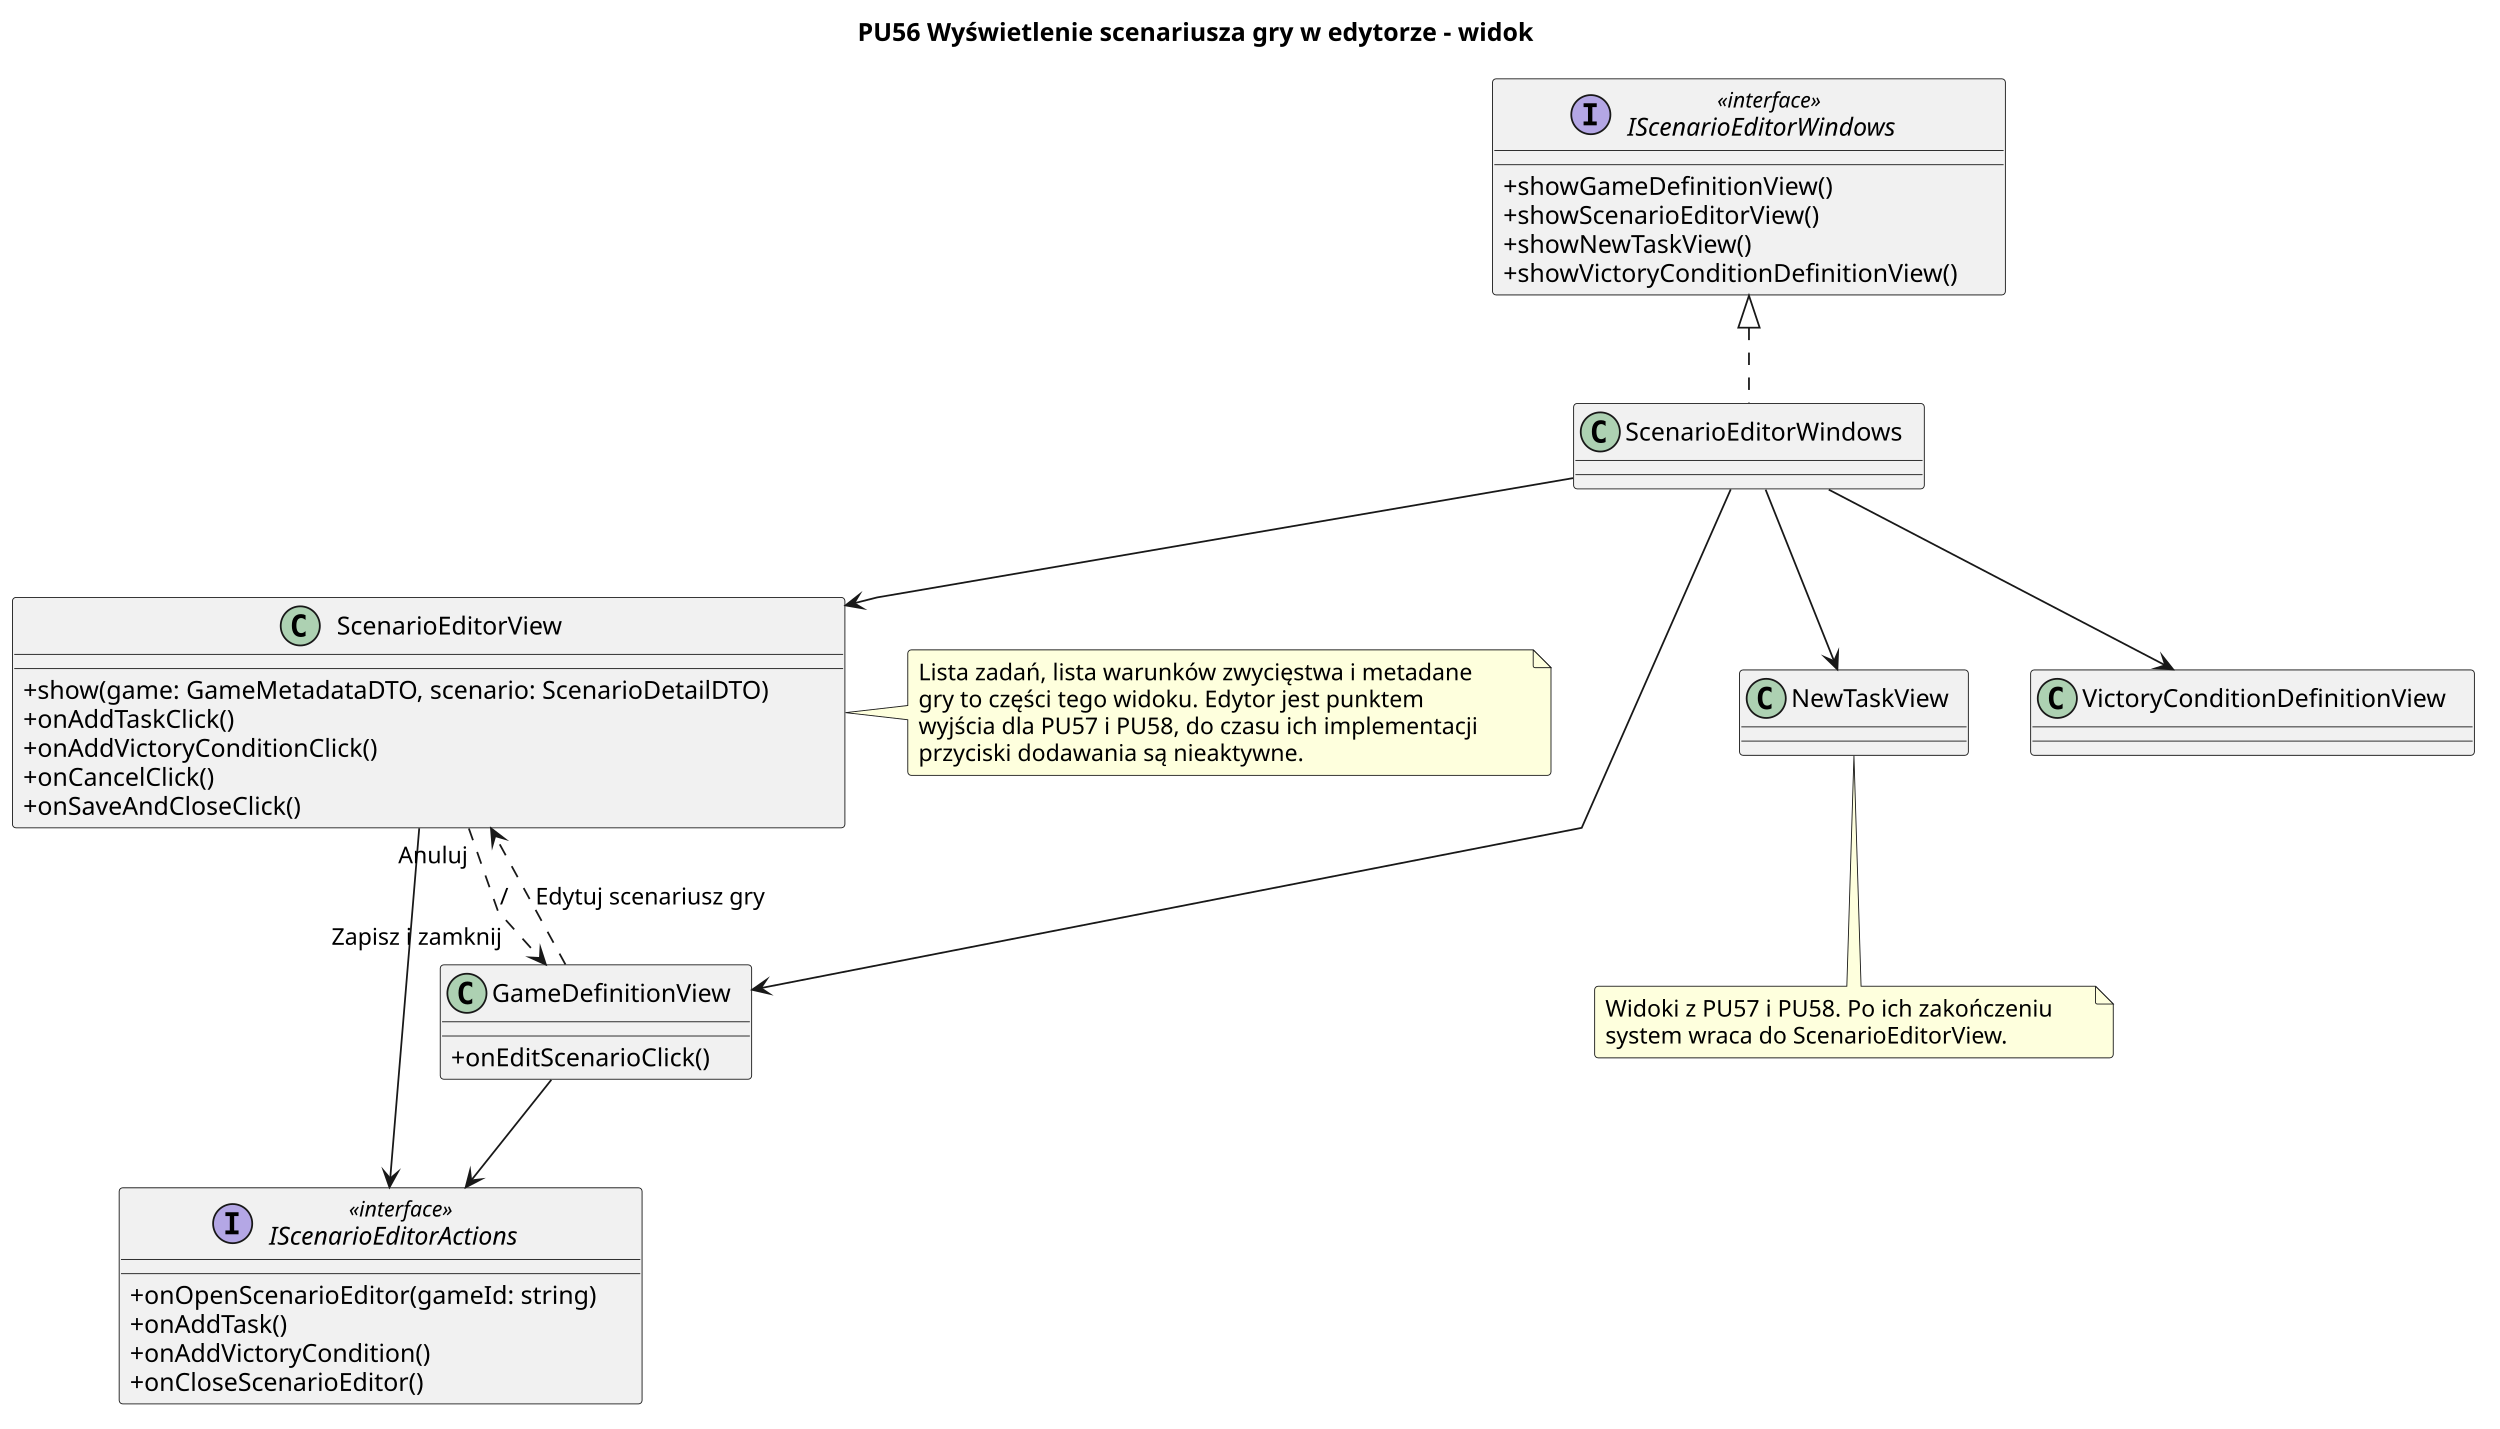
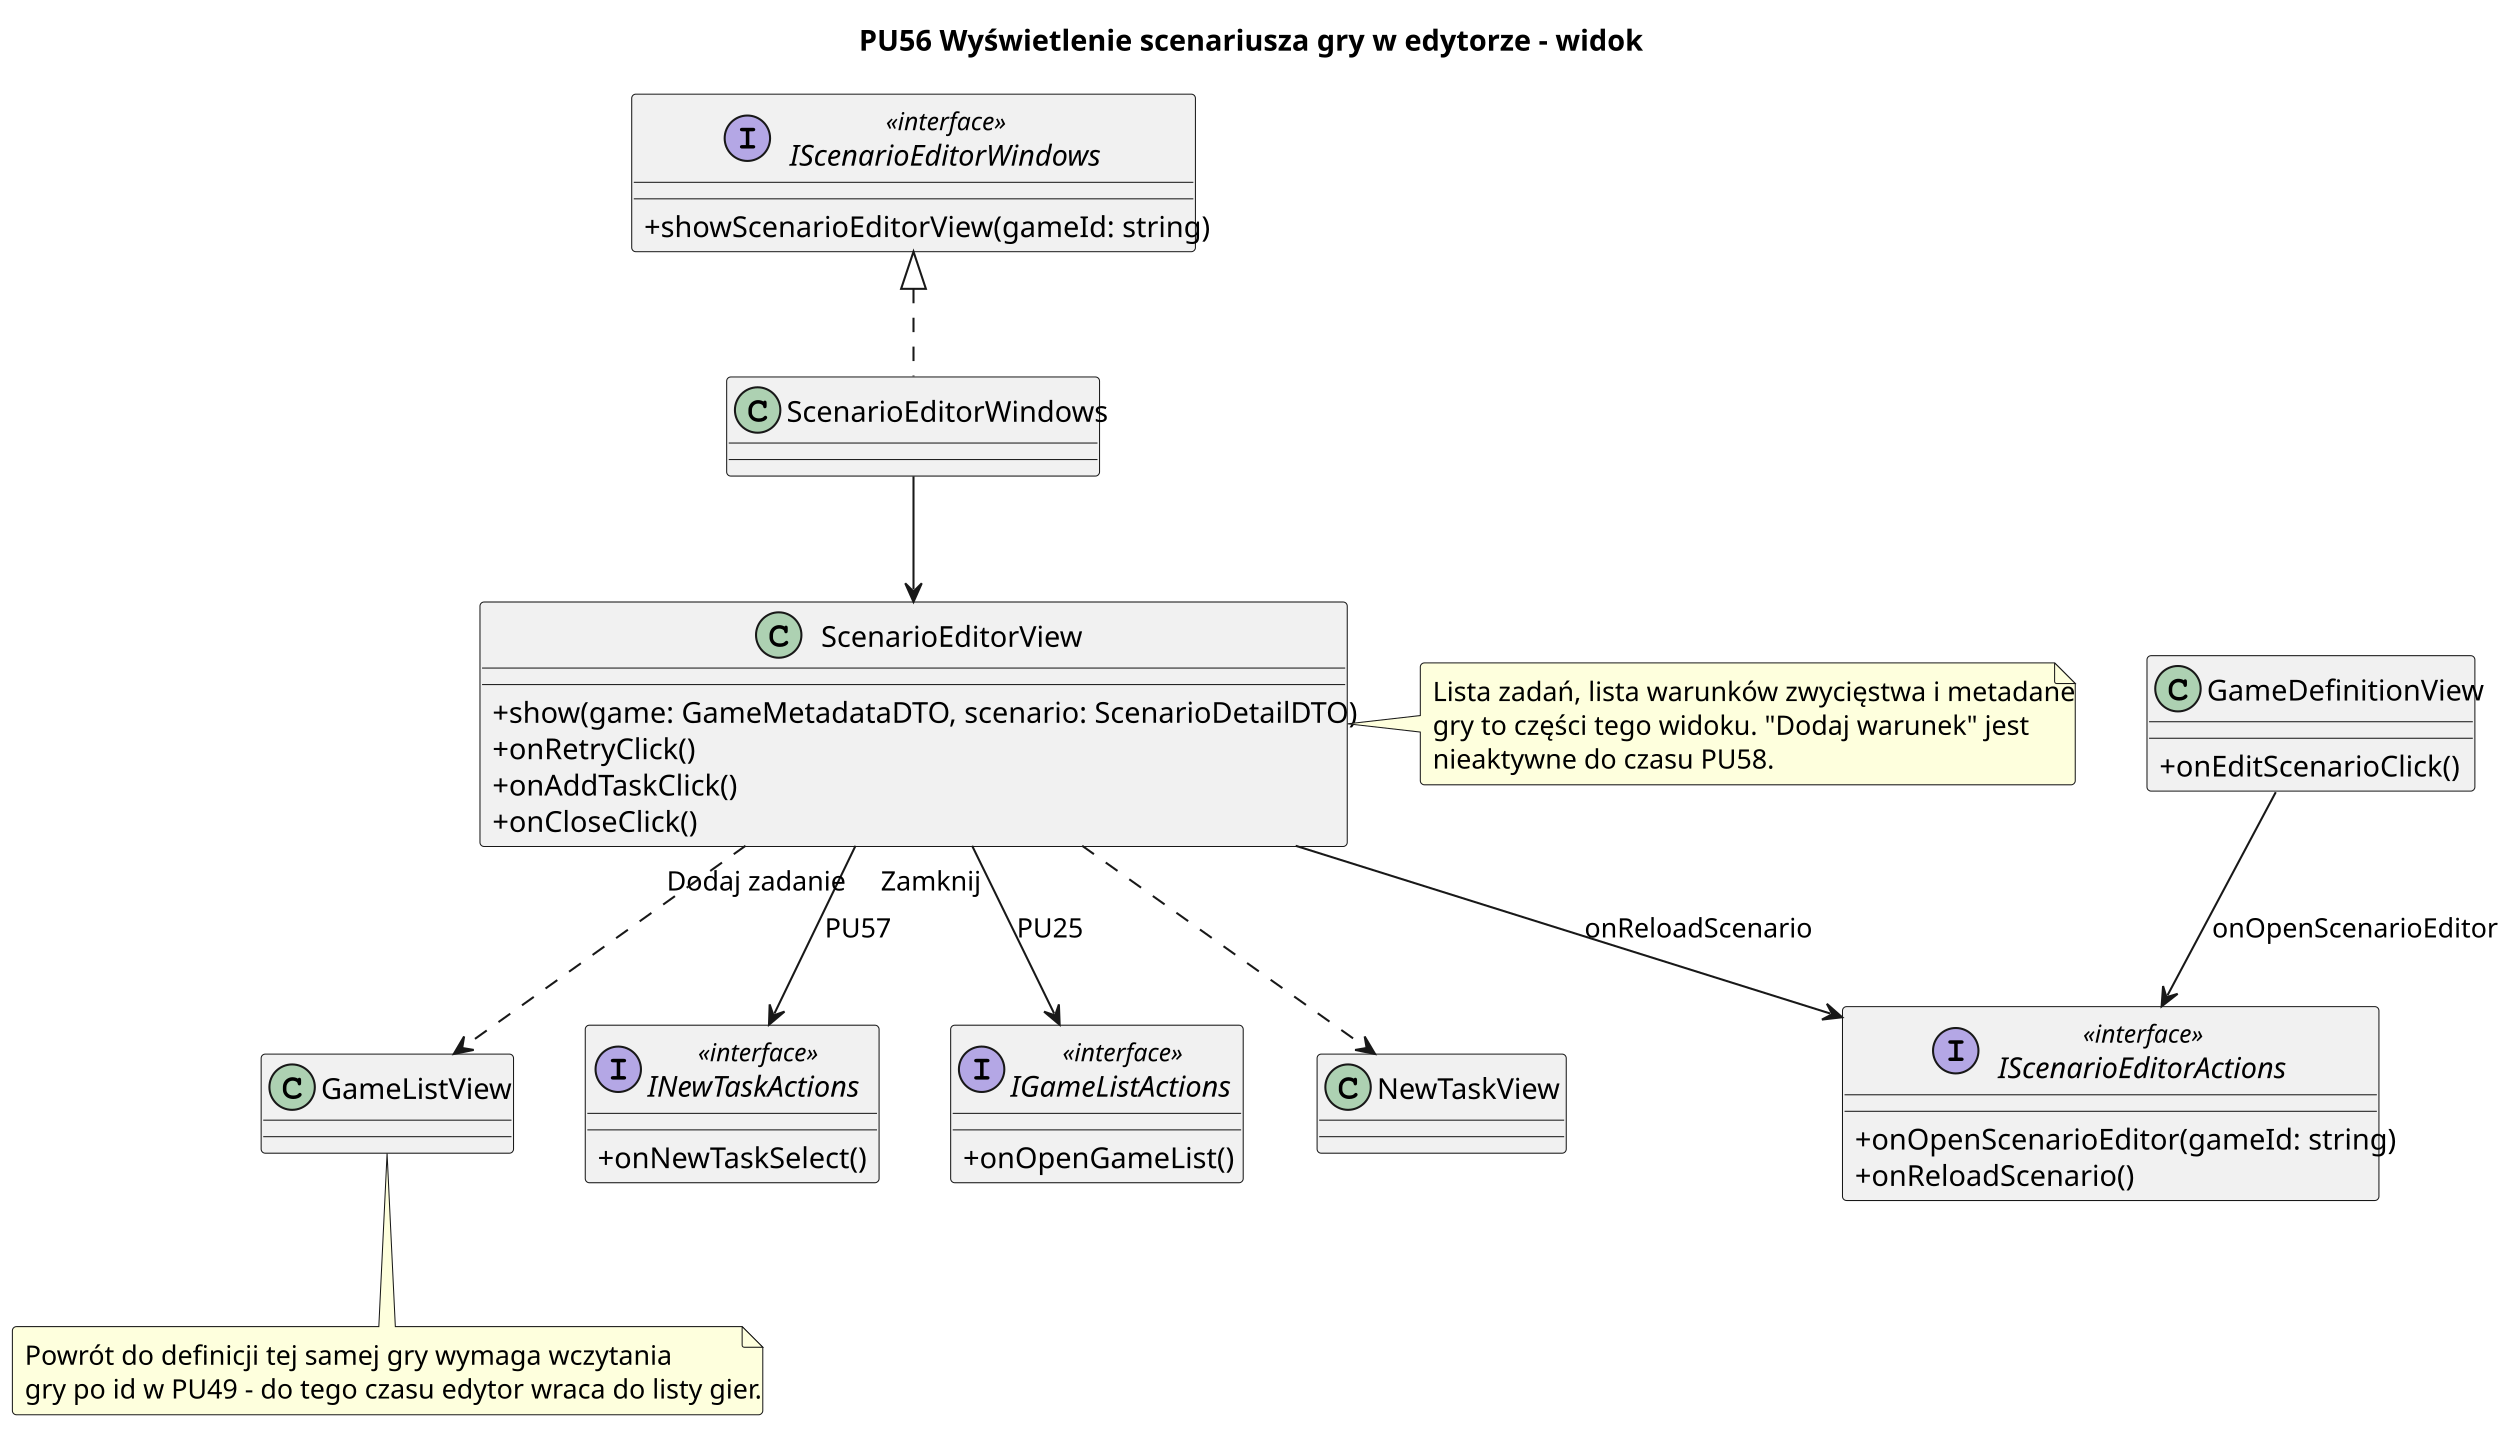
- <svg xmlns="http://www.w3.org/2000/svg" version="1.1" data-diagram-type="CLASS" style="width:1405px;height:803px;background:#FFFFFF;" width="1405px" height="803px" viewBox="0 0 1405 803" zoomAndPan="magnify" preserveAspectRatio="none" contentStyleType="text/css">
+ <svg xmlns="http://www.w3.org/2000/svg" contentStyleType="text/css" data-diagram-type="CLASS" height="692px" preserveAspectRatio="none" style="width:1211px;height:692px;background:#FFFFFF;" version="1.1" viewBox="0 0 1211 692" width="1211px" zoomAndPan="magnify">
  <defs />
-   <g font-family="sans-serif" lengthAdjust="spacing">
-     <g class="title" data-source-line="7">
-       <text x="481.943" y="22.995" fill="#000" font-size="14" textLength="434.725" font-weight="700">PU56 Wyświetlenie scenariusza gry w edytorze - widok</text>
+   <g>
+     <g class="title" data-source-line="10">
+       <text fill="#000000" font-family="sans-serif" font-size="14" font-weight="bold" lengthAdjust="spacing" textLength="364.902" x="416.064" y="24.533">PU56 Wyświetlenie scenariusza gry w edytorze - widok</text>
    </g>
-     <g class="entity" data-qualified-name="GameDefinitionView" id="ent0001" data-source-line="9">
-       <rect x="247.42" y="542.237" width="175.001" height="64.297" fill="#F1F1F1" style="stroke:#181818;stroke-width:0.5;" rx="2" ry="2" />
-       <ellipse cx="262.42" cy="558.237" rx="11" ry="11" fill="#ADD1B2" style="stroke:#181818;stroke-width:1;" />
-       <path d="M265.389,563.878 Q264.811,564.174 264.17,564.315 Q263.529,564.471 262.826,564.471 Q260.326,564.471 258.998,562.831 Q257.686,561.174 257.686,558.049 Q257.686,554.924 258.998,553.268 Q260.326,551.612 262.826,551.612 Q263.529,551.612 264.17,551.768 Q264.826,551.924 265.389,552.221 L265.389,554.94 Q264.764,554.362 264.17,554.096 Q263.576,553.815 262.951,553.815 Q261.607,553.815 260.92,554.893 Q260.232,555.956 260.232,558.049 Q260.232,560.143 260.92,561.221 Q261.607,562.284 262.951,562.284 Q263.576,562.284 264.17,562.018 Q264.764,561.737 265.389,561.159 L265.389,563.878 Z " fill="#000" />
-       <text x="276.42" y="563.084" fill="#000" font-size="14" textLength="143.001">GameDefinitionView</text>
-       <line x1="248.42" y1="574.237" x2="421.421" y2="574.237" style="stroke:#181818;stroke-width:0.5;" />
-       <line x1="248.42" y1="582.237" x2="421.421" y2="582.237" style="stroke:#181818;stroke-width:0.5;" />
-       <text x="253.42" y="599.232" fill="#000" font-size="14" textLength="161.424">+onEditScenarioClick()</text>
+     <g class="entity" data-qualified-name="GameDefinitionView" data-source-line="12" id="ent0002">
+       <rect fill="#F1F1F1" height="65.609" rx="2" ry="2" style="stroke:#181818;stroke-width:0.5;" width="158.834" x="1040" y="317.609" />
+       <ellipse cx="1055" cy="333.609" fill="#ADD1B2" rx="11" ry="11" style="stroke:#181818;stroke-width:1;" />
+       <path d="M1057.766,329.484 Q1057.922,329.266 1058.109,329.156 Q1058.297,329.047 1058.516,329.047 Q1058.891,329.047 1059.125,329.312 Q1059.359,329.562 1059.359,330.172 L1059.359,331.625 Q1059.359,332.234 1059.125,332.5 Q1058.891,332.766 1058.516,332.766 Q1058.172,332.766 1057.969,332.562 Q1057.766,332.375 1057.656,331.859 Q1057.609,331.5 1057.422,331.312 Q1057.094,330.938 1056.484,330.719 Q1055.875,330.5 1055.25,330.5 Q1054.484,330.5 1053.844,330.828 Q1053.219,331.156 1052.719,331.906 Q1052.234,332.656 1052.234,333.688 L1052.234,334.781 Q1052.234,336.016 1053.125,336.844 Q1054.016,337.656 1055.609,337.656 Q1056.547,337.656 1057.203,337.406 Q1057.594,337.25 1058.016,336.812 Q1058.281,336.547 1058.422,336.469 Q1058.578,336.391 1058.781,336.391 Q1059.109,336.391 1059.359,336.656 Q1059.625,336.906 1059.625,337.25 Q1059.625,337.594 1059.281,338 Q1058.781,338.578 1057.984,338.906 Q1056.906,339.359 1055.609,339.359 Q1054.094,339.359 1052.891,338.734 Q1051.906,338.234 1051.219,337.172 Q1050.531,336.094 1050.531,334.812 L1050.531,333.656 Q1050.531,332.328 1051.141,331.188 Q1051.766,330.031 1052.859,329.422 Q1053.953,328.797 1055.188,328.797 Q1055.922,328.797 1056.562,328.969 Q1057.219,329.125 1057.766,329.484 Z " fill="#000000" />
+       <text fill="#000000" font-family="sans-serif" font-size="14" lengthAdjust="spacing" textLength="126.834" x="1069" y="339.338">GameDefinitionView</text>
+       <line style="stroke:#181818;stroke-width:0.5;" x1="1041" x2="1197.834" y1="349.609" y2="349.609" />
+       <line style="stroke:#181818;stroke-width:0.5;" x1="1041" x2="1197.834" y1="357.609" y2="357.609" />
+       <text fill="#000000" font-family="sans-serif" font-size="14" lengthAdjust="spacing" textLength="142.782" x="1046" y="376.143">+onEditScenarioClick()</text>
    </g>
-     <g class="entity" data-qualified-name="ScenarioEditorView" id="ent0002" data-source-line="13">
-       <rect x="7" y="335.757" width="467.834" height="129.484" fill="#F1F1F1" style="stroke:#181818;stroke-width:0.5;" rx="2" ry="2" />
-       <ellipse cx="168.755" cy="351.757" rx="11" ry="11" fill="#ADD1B2" style="stroke:#181818;stroke-width:1;" />
-       <path d="M171.724,357.398 Q171.146,357.694 170.505,357.835 Q169.865,357.991 169.162,357.991 Q166.662,357.991 165.333,356.351 Q164.021,354.694 164.021,351.569 Q164.021,348.444 165.333,346.788 Q166.662,345.132 169.162,345.132 Q169.865,345.132 170.505,345.288 Q171.162,345.444 171.724,345.741 L171.724,348.46 Q171.099,347.882 170.505,347.616 Q169.912,347.335 169.287,347.335 Q167.943,347.335 167.255,348.413 Q166.568,349.476 166.568,351.569 Q166.568,353.663 167.255,354.741 Q167.943,355.804 169.287,355.804 Q169.912,355.804 170.505,355.538 Q171.099,355.257 171.724,354.679 L171.724,357.398 Z " fill="#000" />
-       <text x="189.255" y="356.604" fill="#000" font-size="14" textLength="135.823">ScenarioEditorView</text>
-       <line x1="8" y1="367.757" x2="473.834" y2="367.757" style="stroke:#181818;stroke-width:0.5;" />
-       <line x1="8" y1="375.757" x2="473.834" y2="375.757" style="stroke:#181818;stroke-width:0.5;" />
-       <text x="13" y="392.752" fill="#000" font-size="14" textLength="455.834">+show(game: GameMetadataDTO, scenario: ScenarioDetailDTO)</text>
-       <text x="13" y="409.049" fill="#000" font-size="14" textLength="133.335">+onAddTaskClick()</text>
-       <text x="13" y="425.346" fill="#000" font-size="14" textLength="216.87">+onAddVictoryConditionClick()</text>
-       <text x="13" y="441.643" fill="#000" font-size="14" textLength="120.88">+onCancelClick()</text>
-       <text x="13" y="457.939" fill="#000" font-size="14" textLength="173.291">+onSaveAndCloseClick()</text>
+     <g class="entity" data-qualified-name="ScenarioEditorView" data-source-line="16" id="ent0003">
+       <rect fill="#F1F1F1" height="118.438" rx="2" ry="2" style="stroke:#181818;stroke-width:0.5;" width="420.106" x="232.5" y="291.609" />
+       <ellipse cx="377.217" cy="307.609" fill="#ADD1B2" rx="11" ry="11" style="stroke:#181818;stroke-width:1;" />
+       <path d="M379.982,303.484 Q380.139,303.266 380.326,303.156 Q380.514,303.047 380.732,303.047 Q381.107,303.047 381.342,303.312 Q381.576,303.562 381.576,304.172 L381.576,305.625 Q381.576,306.234 381.342,306.5 Q381.107,306.766 380.732,306.766 Q380.389,306.766 380.185,306.562 Q379.982,306.375 379.873,305.859 Q379.826,305.5 379.639,305.312 Q379.31,304.938 378.701,304.719 Q378.092,304.5 377.467,304.5 Q376.701,304.5 376.06,304.828 Q375.435,305.156 374.935,305.906 Q374.451,306.656 374.451,307.688 L374.451,308.781 Q374.451,310.016 375.342,310.844 Q376.232,311.656 377.826,311.656 Q378.764,311.656 379.42,311.406 Q379.81,311.25 380.232,310.812 Q380.498,310.547 380.639,310.469 Q380.795,310.391 380.998,310.391 Q381.326,310.391 381.576,310.656 Q381.842,310.906 381.842,311.25 Q381.842,311.594 381.498,312 Q380.998,312.578 380.201,312.906 Q379.123,313.359 377.826,313.359 Q376.31,313.359 375.107,312.734 Q374.123,312.234 373.435,311.172 Q372.748,310.094 372.748,308.812 L372.748,307.656 Q372.748,306.328 373.357,305.188 Q373.982,304.031 375.076,303.422 Q376.17,302.797 377.404,302.797 Q378.139,302.797 378.779,302.969 Q379.435,303.125 379.982,303.484 Z " fill="#000000" />
+       <text fill="#000000" font-family="sans-serif" font-size="14" lengthAdjust="spacing" textLength="122.172" x="397.717" y="313.338">ScenarioEditorView</text>
+       <line style="stroke:#181818;stroke-width:0.5;" x1="233.5" x2="651.606" y1="323.609" y2="323.609" />
+       <line style="stroke:#181818;stroke-width:0.5;" x1="233.5" x2="651.606" y1="331.609" y2="331.609" />
+       <text fill="#000000" font-family="sans-serif" font-size="14" lengthAdjust="spacing" textLength="408.106" x="238.5" y="350.143">+show(game: GameMetadataDTO, scenario: ScenarioDetailDTO)</text>
+       <text fill="#000000" font-family="sans-serif" font-size="14" lengthAdjust="spacing" textLength="96.852" x="238.5" y="367.752">+onRetryClick()</text>
+       <text fill="#000000" font-family="sans-serif" font-size="14" lengthAdjust="spacing" textLength="118.651" x="238.5" y="385.361">+onAddTaskClick()</text>
+       <text fill="#000000" font-family="sans-serif" font-size="14" lengthAdjust="spacing" textLength="99.196" x="238.5" y="402.971">+onCloseClick()</text>
    </g>
-     <g class="entity" data-qualified-name="NewTaskView" id="ent0003" data-source-line="21">
-       <rect x="977.62" y="376.497" width="128.599" height="48" fill="#F1F1F1" style="stroke:#181818;stroke-width:0.5;" rx="2" ry="2" />
-       <ellipse cx="992.62" cy="392.497" rx="11" ry="11" fill="#ADD1B2" style="stroke:#181818;stroke-width:1;" />
-       <path d="M995.589,398.138 Q995.011,398.434 994.37,398.575 Q993.729,398.731 993.026,398.731 Q990.526,398.731 989.198,397.091 Q987.886,395.434 987.886,392.309 Q987.886,389.184 989.198,387.528 Q990.526,385.872 993.026,385.872 Q993.729,385.872 994.37,386.028 Q995.026,386.184 995.589,386.481 L995.589,389.2 Q994.964,388.622 994.37,388.356 Q993.776,388.075 993.151,388.075 Q991.808,388.075 991.12,389.153 Q990.433,390.216 990.433,392.309 Q990.433,394.403 991.12,395.481 Q991.808,396.544 993.151,396.544 Q993.776,396.544 994.37,396.278 Q994.964,395.997 995.589,395.419 L995.589,398.138 Z " fill="#000" />
-       <text x="1006.62" y="397.344" fill="#000" font-size="14" textLength="96.599">NewTaskView</text>
-       <line x1="978.62" y1="408.497" x2="1105.219" y2="408.497" style="stroke:#181818;stroke-width:0.5;" />
-       <line x1="978.62" y1="416.497" x2="1105.219" y2="416.497" style="stroke:#181818;stroke-width:0.5;" />
+     <g class="entity" data-qualified-name="NewTaskView" data-source-line="23" id="ent0004">
+       <rect fill="#F1F1F1" height="48" rx="2" ry="2" style="stroke:#181818;stroke-width:0.5;" width="120.689" x="638" y="510.609" />
+       <ellipse cx="653" cy="526.609" fill="#ADD1B2" rx="11" ry="11" style="stroke:#181818;stroke-width:1;" />
+       <path d="M655.766,522.484 Q655.922,522.266 656.109,522.156 Q656.297,522.047 656.516,522.047 Q656.891,522.047 657.125,522.312 Q657.359,522.562 657.359,523.172 L657.359,524.625 Q657.359,525.234 657.125,525.5 Q656.891,525.766 656.516,525.766 Q656.172,525.766 655.969,525.562 Q655.766,525.375 655.656,524.859 Q655.609,524.5 655.422,524.312 Q655.094,523.938 654.484,523.719 Q653.875,523.5 653.25,523.5 Q652.484,523.5 651.844,523.828 Q651.219,524.156 650.719,524.906 Q650.234,525.656 650.234,526.688 L650.234,527.781 Q650.234,529.016 651.125,529.844 Q652.016,530.656 653.609,530.656 Q654.547,530.656 655.203,530.406 Q655.594,530.25 656.016,529.812 Q656.281,529.547 656.422,529.469 Q656.578,529.391 656.781,529.391 Q657.109,529.391 657.359,529.656 Q657.625,529.906 657.625,530.25 Q657.625,530.594 657.281,531 Q656.781,531.578 655.984,531.906 Q654.906,532.359 653.609,532.359 Q652.094,532.359 650.891,531.734 Q649.906,531.234 649.219,530.172 Q648.531,529.094 648.531,527.812 L648.531,526.656 Q648.531,525.328 649.141,524.188 Q649.766,523.031 650.859,522.422 Q651.953,521.797 653.188,521.797 Q653.922,521.797 654.562,521.969 Q655.219,522.125 655.766,522.484 Z " fill="#000000" />
+       <text fill="#000000" font-family="sans-serif" font-size="14" lengthAdjust="spacing" textLength="88.689" x="667" y="532.338">NewTaskView</text>
+       <line style="stroke:#181818;stroke-width:0.5;" x1="639" x2="757.689" y1="542.609" y2="542.609" />
+       <line style="stroke:#181818;stroke-width:0.5;" x1="639" x2="757.689" y1="550.609" y2="550.609" />
    </g>
-     <g class="entity" data-qualified-name="VictoryConditionDefinitionView" id="ent0004" data-source-line="22">
-       <rect x="1141.22" y="376.497" width="249.39" height="48" fill="#F1F1F1" style="stroke:#181818;stroke-width:0.5;" rx="2" ry="2" />
-       <ellipse cx="1156.22" cy="392.497" rx="11" ry="11" fill="#ADD1B2" style="stroke:#181818;stroke-width:1;" />
-       <path d="M1159.189,398.138 Q1158.611,398.434 1157.97,398.575 Q1157.329,398.731 1156.626,398.731 Q1154.126,398.731 1152.798,397.091 Q1151.486,395.434 1151.486,392.309 Q1151.486,389.184 1152.798,387.528 Q1154.126,385.872 1156.626,385.872 Q1157.329,385.872 1157.97,386.028 Q1158.626,386.184 1159.189,386.481 L1159.189,389.2 Q1158.564,388.622 1157.97,388.356 Q1157.376,388.075 1156.751,388.075 Q1155.408,388.075 1154.72,389.153 Q1154.033,390.216 1154.033,392.309 Q1154.033,394.403 1154.72,395.481 Q1155.408,396.544 1156.751,396.544 Q1157.376,396.544 1157.97,396.278 Q1158.564,395.997 1159.189,395.419 L1159.189,398.138 Z " fill="#000" />
-       <text x="1170.22" y="397.344" fill="#000" font-size="14" textLength="217.39">VictoryConditionDefinitionView</text>
-       <line x1="1142.22" y1="408.497" x2="1389.61" y2="408.497" style="stroke:#181818;stroke-width:0.5;" />
-       <line x1="1142.22" y1="416.497" x2="1389.61" y2="416.497" style="stroke:#181818;stroke-width:0.5;" />
+     <g class="entity" data-qualified-name="GameListView" data-source-line="24" id="ent0005">
+       <rect fill="#F1F1F1" height="48" rx="2" ry="2" style="stroke:#181818;stroke-width:0.5;" width="122.255" x="126.5" y="510.609" />
+       <ellipse cx="141.5" cy="526.609" fill="#ADD1B2" rx="11" ry="11" style="stroke:#181818;stroke-width:1;" />
+       <path d="M144.266,522.484 Q144.422,522.266 144.609,522.156 Q144.797,522.047 145.016,522.047 Q145.391,522.047 145.625,522.312 Q145.859,522.562 145.859,523.172 L145.859,524.625 Q145.859,525.234 145.625,525.5 Q145.391,525.766 145.016,525.766 Q144.672,525.766 144.469,525.562 Q144.266,525.375 144.156,524.859 Q144.109,524.5 143.922,524.312 Q143.594,523.938 142.984,523.719 Q142.375,523.5 141.75,523.5 Q140.984,523.5 140.344,523.828 Q139.719,524.156 139.219,524.906 Q138.734,525.656 138.734,526.688 L138.734,527.781 Q138.734,529.016 139.625,529.844 Q140.516,530.656 142.109,530.656 Q143.047,530.656 143.703,530.406 Q144.094,530.25 144.516,529.812 Q144.781,529.547 144.922,529.469 Q145.078,529.391 145.281,529.391 Q145.609,529.391 145.859,529.656 Q146.125,529.906 146.125,530.25 Q146.125,530.594 145.781,531 Q145.281,531.578 144.484,531.906 Q143.406,532.359 142.109,532.359 Q140.594,532.359 139.391,531.734 Q138.406,531.234 137.719,530.172 Q137.031,529.094 137.031,527.812 L137.031,526.656 Q137.031,525.328 137.641,524.188 Q138.266,523.031 139.359,522.422 Q140.453,521.797 141.688,521.797 Q142.422,521.797 143.062,521.969 Q143.719,522.125 144.266,522.484 Z " fill="#000000" />
+       <text fill="#000000" font-family="sans-serif" font-size="14" lengthAdjust="spacing" textLength="90.255" x="155.5" y="532.338">GameListView</text>
+       <line style="stroke:#181818;stroke-width:0.5;" x1="127.5" x2="247.755" y1="542.609" y2="542.609" />
+       <line style="stroke:#181818;stroke-width:0.5;" x1="127.5" x2="247.755" y1="550.609" y2="550.609" />
    </g>
-     <g class="entity" data-qualified-name="IScenarioEditorActions" id="ent0005" data-source-line="24">
-       <rect x="66.98" y="667.537" width="293.866" height="121.453" fill="#F1F1F1" style="stroke:#181818;stroke-width:0.5;" rx="2" ry="2" />
-       <ellipse cx="130.759" cy="687.67" rx="11" ry="11" fill="#B4A7E5" style="stroke:#181818;stroke-width:1;" />
-       <path d="M126.681,683.435 L126.681,681.279 L134.072,681.279 L134.072,683.435 L131.603,683.435 L131.603,691.513 L134.072,691.513 L134.072,693.67 L126.681,693.67 L126.681,691.513 L129.15,691.513 L129.15,683.435 L126.681,683.435 Z " fill="#000" />
-       <text x="196.062" y="683.676" fill="#000" font-size="12" textLength="68.203" font-style="italic">«interface»</text>
-       <text x="151.259" y="699.501" fill="#000" font-size="14" textLength="157.808" font-style="italic">IScenarioEditorActions</text>
-       <line x1="67.98" y1="707.803" x2="359.846" y2="707.803" style="stroke:#181818;stroke-width:0.5;" />
-       <line x1="67.98" y1="715.803" x2="359.846" y2="715.803" style="stroke:#181818;stroke-width:0.5;" />
-       <text x="72.98" y="732.798" fill="#000" font-size="14" textLength="281.866">+onOpenScenarioEditor(gameId: string)</text>
-       <text x="72.98" y="749.094" fill="#000" font-size="14" textLength="99.976">+onAddTask()</text>
-       <text x="72.98" y="765.391" fill="#000" font-size="14" textLength="183.511">+onAddVictoryCondition()</text>
-       <text x="72.98" y="781.688" fill="#000" font-size="14" textLength="180.523">+onCloseScenarioEditor()</text>
+     <g class="entity" data-qualified-name="IScenarioEditorActions" data-source-line="26" id="ent0006">
+       <rect fill="#F1F1F1" height="93.922" rx="2" ry="2" style="stroke:#181818;stroke-width:0.5;" width="259.857" x="892.5" y="487.609" />
+       <ellipse cx="947.365" cy="508.961" fill="#B4A7E5" rx="11" ry="11" style="stroke:#181818;stroke-width:1;" />
+       <path d="M948.318,505.602 L948.318,512.258 L950.037,512.258 Q950.646,512.258 950.912,512.492 Q951.178,512.727 951.178,513.117 Q951.178,513.492 950.912,513.727 Q950.646,513.961 950.037,513.961 L944.896,513.961 Q944.287,513.961 944.021,513.727 Q943.756,513.492 943.756,513.102 Q943.756,512.727 944.021,512.492 Q944.287,512.258 944.896,512.258 L946.615,512.258 L946.615,505.602 L944.896,505.602 Q944.287,505.602 944.021,505.367 Q943.756,505.133 943.756,504.742 Q943.756,504.367 944.021,504.133 Q944.287,503.898 944.896,503.898 L950.037,503.898 Q950.646,503.898 950.912,504.133 Q951.178,504.367 951.178,504.742 Q951.178,505.133 950.912,505.367 Q950.646,505.602 950.037,505.602 L948.318,505.602 Z " fill="#000000" />
+       <text fill="#000000" font-family="sans-serif" font-size="12" font-style="italic" lengthAdjust="spacing" textLength="59.373" x="1008.992" y="505.066">«interface»</text>
+       <text fill="#000000" font-family="sans-serif" font-size="14" font-style="italic" lengthAdjust="spacing" textLength="141.627" x="967.865" y="522.236">IScenarioEditorActions</text>
+       <line style="stroke:#181818;stroke-width:0.5;" x1="893.5" x2="1151.357" y1="530.312" y2="530.312" />
+       <line style="stroke:#181818;stroke-width:0.5;" x1="893.5" x2="1151.357" y1="538.312" y2="538.312" />
+       <text fill="#000000" font-family="sans-serif" font-size="14" lengthAdjust="spacing" textLength="247.857" x="898.5" y="556.846">+onOpenScenarioEditor(gameId: string)</text>
+       <text fill="#000000" font-family="sans-serif" font-size="14" lengthAdjust="spacing" textLength="132.692" x="898.5" y="574.455">+onReloadScenario()</text>
    </g>
-     <g class="entity" data-qualified-name="IScenarioEditorWindows" id="ent0008" data-source-line="34">
-       <rect x="838.8" y="44.297" width="288.227" height="121.453" fill="#F1F1F1" style="stroke:#181818;stroke-width:0.5;" rx="2" ry="2" />
-       <ellipse cx="894.051" cy="64.43" rx="11" ry="11" fill="#B4A7E5" style="stroke:#181818;stroke-width:1;" />
-       <path d="M889.973,60.195 L889.973,58.039 L897.364,58.039 L897.364,60.195 L894.895,60.195 L894.895,68.273 L897.364,68.273 L897.364,70.43 L889.973,70.43 L889.973,68.273 L892.442,68.273 L892.442,60.195 L889.973,60.195 Z " fill="#000" />
-       <text x="965.062" y="60.436" fill="#000" font-size="12" textLength="68.203" font-style="italic">«interface»</text>
-       <text x="914.551" y="76.261" fill="#000" font-size="14" textLength="169.224" font-style="italic">IScenarioEditorWindows</text>
-       <line x1="839.8" y1="84.563" x2="1126.027" y2="84.563" style="stroke:#181818;stroke-width:0.5;" />
-       <line x1="839.8" y1="92.563" x2="1126.027" y2="92.563" style="stroke:#181818;stroke-width:0.5;" />
-       <text x="844.8" y="109.558" fill="#000" font-size="14" textLength="201.838">+showGameDefinitionView()</text>
-       <text x="844.8" y="125.854" fill="#000" font-size="14" textLength="194.66">+showScenarioEditorView()</text>
-       <text x="844.8" y="142.151" fill="#000" font-size="14" textLength="155.436">+showNewTaskView()</text>
-       <text x="844.8" y="158.448" fill="#000" font-size="14" textLength="276.227">+showVictoryConditionDefinitionView()</text>
+     <g class="entity" data-qualified-name="INewTaskActions" data-source-line="31" id="ent0007">
+       <rect fill="#F1F1F1" height="76.312" rx="2" ry="2" style="stroke:#181818;stroke-width:0.5;" width="142.327" x="283.5" y="496.609" />
+       <ellipse cx="299.482" cy="517.961" fill="#B4A7E5" rx="11" ry="11" style="stroke:#181818;stroke-width:1;" />
+       <path d="M300.435,514.602 L300.435,521.258 L302.154,521.258 Q302.763,521.258 303.029,521.492 Q303.295,521.727 303.295,522.117 Q303.295,522.492 303.029,522.727 Q302.763,522.961 302.154,522.961 L297.013,522.961 Q296.404,522.961 296.138,522.727 Q295.873,522.492 295.873,522.102 Q295.873,521.727 296.138,521.492 Q296.404,521.258 297.013,521.258 L298.732,521.258 L298.732,514.602 L297.013,514.602 Q296.404,514.602 296.138,514.367 Q295.873,514.133 295.873,513.742 Q295.873,513.367 296.138,513.133 Q296.404,512.898 297.013,512.898 L302.154,512.898 Q302.763,512.898 303.029,513.133 Q303.295,513.367 303.295,513.742 Q303.295,514.133 303.029,514.367 Q302.763,514.602 302.154,514.602 L300.435,514.602 Z " fill="#000000" />
+       <text fill="#000000" font-family="sans-serif" font-size="12" font-style="italic" lengthAdjust="spacing" textLength="59.373" x="338.086" y="514.066">«interface»</text>
+       <text fill="#000000" font-family="sans-serif" font-size="14" font-style="italic" lengthAdjust="spacing" textLength="108.144" x="313.7" y="531.236">INewTaskActions</text>
+       <line style="stroke:#181818;stroke-width:0.5;" x1="284.5" x2="424.827" y1="539.312" y2="539.312" />
+       <line style="stroke:#181818;stroke-width:0.5;" x1="284.5" x2="424.827" y1="547.312" y2="547.312" />
+       <text fill="#000000" font-family="sans-serif" font-size="14" lengthAdjust="spacing" textLength="130.327" x="289.5" y="565.846">+onNewTaskSelect()</text>
    </g>
-     <g class="entity" data-qualified-name="ScenarioEditorWindows" id="ent0009" data-source-line="41">
-       <rect x="884.37" y="226.757" width="197.095" height="48" fill="#F1F1F1" style="stroke:#181818;stroke-width:0.5;" rx="2" ry="2" />
-       <ellipse cx="899.37" cy="242.757" rx="11" ry="11" fill="#ADD1B2" style="stroke:#181818;stroke-width:1;" />
-       <path d="M902.339,248.398 Q901.761,248.694 901.12,248.835 Q900.479,248.991 899.776,248.991 Q897.276,248.991 895.948,247.351 Q894.636,245.694 894.636,242.569 Q894.636,239.444 895.948,237.788 Q897.276,236.132 899.776,236.132 Q900.479,236.132 901.12,236.288 Q901.776,236.444 902.339,236.741 L902.339,239.46 Q901.714,238.882 901.12,238.616 Q900.526,238.335 899.901,238.335 Q898.558,238.335 897.87,239.413 Q897.183,240.476 897.183,242.569 Q897.183,244.663 897.87,245.741 Q898.558,246.804 899.901,246.804 Q900.526,246.804 901.12,246.538 Q901.714,246.257 902.339,245.679 L902.339,248.398 Z " fill="#000" />
-       <text x="913.37" y="247.604" fill="#000" font-size="14" textLength="165.095">ScenarioEditorWindows</text>
-       <line x1="885.37" y1="258.757" x2="1080.465" y2="258.757" style="stroke:#181818;stroke-width:0.5;" />
-       <line x1="885.37" y1="266.757" x2="1080.465" y2="266.757" style="stroke:#181818;stroke-width:0.5;" />
+     <g class="entity" data-qualified-name="IGameListActions" data-source-line="35" id="ent0008">
+       <rect fill="#F1F1F1" height="76.312" rx="2" ry="2" style="stroke:#181818;stroke-width:0.5;" width="141.71" x="460.5" y="496.609" />
+       <ellipse cx="475.5" cy="517.961" fill="#B4A7E5" rx="11" ry="11" style="stroke:#181818;stroke-width:1;" />
+       <path d="M476.453,514.602 L476.453,521.258 L478.172,521.258 Q478.781,521.258 479.047,521.492 Q479.312,521.727 479.312,522.117 Q479.312,522.492 479.047,522.727 Q478.781,522.961 478.172,522.961 L473.031,522.961 Q472.422,522.961 472.156,522.727 Q471.891,522.492 471.891,522.102 Q471.891,521.727 472.156,521.492 Q472.422,521.258 473.031,521.258 L474.75,521.258 L474.75,514.602 L473.031,514.602 Q472.422,514.602 472.156,514.367 Q471.891,514.133 471.891,513.742 Q471.891,513.367 472.156,513.133 Q472.422,512.898 473.031,512.898 L478.172,512.898 Q478.781,512.898 479.047,513.133 Q479.312,513.367 479.312,513.742 Q479.312,514.133 479.047,514.367 Q478.781,514.602 478.172,514.602 L476.453,514.602 Z " fill="#000000" />
+       <text fill="#000000" font-family="sans-serif" font-size="12" font-style="italic" lengthAdjust="spacing" textLength="59.373" x="514.668" y="514.066">«interface»</text>
+       <text fill="#000000" font-family="sans-serif" font-size="14" font-style="italic" lengthAdjust="spacing" textLength="109.71" x="489.5" y="531.236">IGameListActions</text>
+       <line style="stroke:#181818;stroke-width:0.5;" x1="461.5" x2="601.21" y1="539.312" y2="539.312" />
+       <line style="stroke:#181818;stroke-width:0.5;" x1="461.5" x2="601.21" y1="547.312" y2="547.312" />
+       <text fill="#000000" font-family="sans-serif" font-size="14" lengthAdjust="spacing" textLength="127.231" x="466.5" y="565.846">+onOpenGameList()</text>
    </g>
-     <g class="entity" data-qualified-name="GMN18" id="ent0019" data-source-line="54">
-       <path d="M510.17,367.227 L510.17,396.497 L475.12,400.497 L510.17,404.497 L510.17,433.758 A2,2 0 0 0 512.17,435.758 L869.658,435.758 A2,2 0 0 0 871.658,433.758 L871.658,375.227 L861.658,365.227 L512.17,365.227 A2,2 0 0 0 510.17,367.227" style="stroke:#181818;stroke-width:0.5;" fill="#FEFFDD" />
-       <path d="M861.658,365.227 L861.658,374.227 A1,1 0 0 0 862.658,375.227 L871.658,375.227 L861.658,365.227" style="stroke:#181818;stroke-width:0.5;" fill="#FEFFDD" />
-       <text x="516.17" y="382.294" fill="#000" font-size="13" textLength="336.629">Lista zadań, lista warunków zwycięstwa i metadane</text>
-       <text x="516.17" y="397.427" fill="#000" font-size="13" textLength="306.471">gry to części tego widoku. Edytor jest punktem</text>
-       <text x="516.17" y="412.559" fill="#000" font-size="13" textLength="340.488">wyjścia dla PU57 i PU58, do czasu ich implementacji</text>
-       <text x="516.17" y="427.692" fill="#000" font-size="13" textLength="233.898">przyciski dodawania są nieaktywne.</text>
+     <g class="entity" data-qualified-name="IScenarioEditorWindows" data-source-line="39" id="ent0009">
+       <rect fill="#F1F1F1" height="76.312" rx="2" ry="2" style="stroke:#181818;stroke-width:0.5;" width="273.065" x="306" y="45.609" />
+       <ellipse cx="362.027" cy="66.961" fill="#B4A7E5" rx="11" ry="11" style="stroke:#181818;stroke-width:1;" />
+       <path d="M362.981,63.602 L362.981,70.258 L364.699,70.258 Q365.309,70.258 365.574,70.492 Q365.84,70.727 365.84,71.117 Q365.84,71.492 365.574,71.727 Q365.309,71.961 364.699,71.961 L359.559,71.961 Q358.949,71.961 358.684,71.727 Q358.418,71.492 358.418,71.102 Q358.418,70.727 358.684,70.492 Q358.949,70.258 359.559,70.258 L361.277,70.258 L361.277,63.602 L359.559,63.602 Q358.949,63.602 358.684,63.367 Q358.418,63.133 358.418,62.742 Q358.418,62.367 358.684,62.133 Q358.949,61.898 359.559,61.898 L364.699,61.898 Q365.309,61.898 365.574,62.133 Q365.84,62.367 365.84,62.742 Q365.84,63.133 365.574,63.367 Q365.309,63.602 364.699,63.602 L362.981,63.602 Z " fill="#000000" />
+       <text fill="#000000" font-family="sans-serif" font-size="12" font-style="italic" lengthAdjust="spacing" textLength="59.373" x="429.096" y="63.066">«interface»</text>
+       <text fill="#000000" font-family="sans-serif" font-size="14" font-style="italic" lengthAdjust="spacing" textLength="152.51" x="382.527" y="80.236">IScenarioEditorWindows</text>
+       <line style="stroke:#181818;stroke-width:0.5;" x1="307" x2="578.064" y1="88.312" y2="88.312" />
+       <line style="stroke:#181818;stroke-width:0.5;" x1="307" x2="578.064" y1="96.312" y2="96.312" />
+       <text fill="#000000" font-family="sans-serif" font-size="14" lengthAdjust="spacing" textLength="261.065" x="312" y="114.846">+showScenarioEditorView(gameId: string)</text>
    </g>
-     <g class="entity" data-qualified-name="GMN21" id="ent0022" data-source-line="61">
-       <path d="M896.19,556.257 L896.19,592.523 A2,2 0 0 0 898.19,594.523 L1185.651,594.523 A2,2 0 0 0 1187.651,592.523 L1187.651,564.257 L1177.651,554.257 L1045.92,554.257 L1041.92,424.677 L1037.92,554.257 L898.19,554.257 A2,2 0 0 0 896.19,556.257" style="stroke:#181818;stroke-width:0.5;" fill="#FEFFDD" />
-       <path d="M1177.651,554.257 L1177.651,563.257 A1,1 0 0 0 1178.651,564.257 L1187.651,564.257 L1177.651,554.257" style="stroke:#181818;stroke-width:0.5;" fill="#FEFFDD" />
-       <text x="902.19" y="571.324" fill="#000" font-size="13" textLength="270.461">Widoki z PU57 i PU58. Po ich zakończeniu</text>
-       <text x="902.19" y="586.457" fill="#000" font-size="13" textLength="244.912">system wraca do ScenarioEditorView.</text>
+     <g class="entity" data-qualified-name="ScenarioEditorWindows" data-source-line="43" id="ent0010">
+       <rect fill="#F1F1F1" height="48" rx="2" ry="2" style="stroke:#181818;stroke-width:0.5;" width="180.62" x="352" y="182.609" />
+       <ellipse cx="367" cy="198.609" fill="#ADD1B2" rx="11" ry="11" style="stroke:#181818;stroke-width:1;" />
+       <path d="M369.766,194.484 Q369.922,194.266 370.109,194.156 Q370.297,194.047 370.516,194.047 Q370.891,194.047 371.125,194.312 Q371.359,194.562 371.359,195.172 L371.359,196.625 Q371.359,197.234 371.125,197.5 Q370.891,197.766 370.516,197.766 Q370.172,197.766 369.969,197.562 Q369.766,197.375 369.656,196.859 Q369.609,196.5 369.422,196.312 Q369.094,195.938 368.484,195.719 Q367.875,195.5 367.25,195.5 Q366.484,195.5 365.844,195.828 Q365.219,196.156 364.719,196.906 Q364.234,197.656 364.234,198.688 L364.234,199.781 Q364.234,201.016 365.125,201.844 Q366.016,202.656 367.609,202.656 Q368.547,202.656 369.203,202.406 Q369.594,202.25 370.016,201.812 Q370.281,201.547 370.422,201.469 Q370.578,201.391 370.781,201.391 Q371.109,201.391 371.359,201.656 Q371.625,201.906 371.625,202.25 Q371.625,202.594 371.281,203 Q370.781,203.578 369.984,203.906 Q368.906,204.359 367.609,204.359 Q366.094,204.359 364.891,203.734 Q363.906,203.234 363.219,202.172 Q362.531,201.094 362.531,199.812 L362.531,198.656 Q362.531,197.328 363.141,196.188 Q363.766,195.031 364.859,194.422 Q365.953,193.797 367.188,193.797 Q367.922,193.797 368.562,193.969 Q369.219,194.125 369.766,194.484 Z " fill="#000000" />
+       <text fill="#000000" font-family="sans-serif" font-size="14" lengthAdjust="spacing" textLength="148.62" x="381" y="204.338">ScenarioEditorWindows</text>
+       <line style="stroke:#181818;stroke-width:0.5;" x1="353" x2="531.62" y1="214.609" y2="214.609" />
+       <line style="stroke:#181818;stroke-width:0.5;" x1="353" x2="531.62" y1="222.609" y2="222.609" />
    </g>
-     <g class="link" data-entity-1="ent0001" data-entity-2="ent0005" id="lnk6" data-source-line="31" data-link-type="dependency">
-       <path d="M309.85,606.857 C295.93,624.317 281.276,642.716 264.816,663.376" style="stroke:#181818;stroke-width:1;" fill="none" id="GameDefinitionView-to-IScenarioEditorActions" codeLine="31" />
-       <polygon points="261.7,667.287,270.437,662.74,264.816,663.376,264.18,657.755,261.7,667.287" fill="#181818" style="stroke:#181818;stroke-width:1;stroke-linejoin:miter;stroke-miterlimit:10;" />
+     <g class="entity" data-qualified-name="GMN20" data-source-line="57" id="ent0021">
+       <path d="M688,323.109 L688,346.609 L652.77,350.609 L688,354.609 L688,378.164 A2,2 0 0 0 690,380.164 L1003.251,380.164 A2,2 0 0 0 1005.251,378.164 L1005.251,331.109 L995.251,321.109 L690,321.109 A2,2 0 0 0 688,323.109" fill="#FEFFDD" style="stroke:#181818;stroke-width:0.5;" />
+       <path d="M995.251,321.109 L995.251,330.109 A1,1 0 0 0 996.251,331.109 L1005.251,331.109 L995.251,321.109" fill="#FEFFDD" style="stroke:#181818;stroke-width:0.5;" />
+       <text fill="#000000" font-family="sans-serif" font-size="13" lengthAdjust="spacing" textLength="296.252" x="694" y="339.604">Lista zadań, lista warunków zwycięstwa i metadane</text>
+       <text fill="#000000" font-family="sans-serif" font-size="13" lengthAdjust="spacing" textLength="272.245" x="694" y="355.956">gry to części tego widoku. "Dodaj warunek" jest</text>
+       <text fill="#000000" font-family="sans-serif" font-size="13" lengthAdjust="spacing" textLength="160.424" x="694" y="372.308">nieaktywne do czasu PU58.</text>
    </g>
-     <g class="link" data-entity-1="ent0002" data-entity-2="ent0005" id="lnk7" data-source-line="32" data-link-type="dependency">
-       <path d="M235.61,465.467 C230.76,524.017 224.042,605.034 219.302,662.294" style="stroke:#181818;stroke-width:1;" fill="none" id="ScenarioEditorView-to-IScenarioEditorActions" codeLine="32" />
-       <polygon points="218.89,667.277,223.619,658.638,219.302,662.294,215.646,657.978,218.89,667.277" fill="#181818" style="stroke:#181818;stroke-width:1;stroke-linejoin:miter;stroke-miterlimit:10;" />
+     <g class="entity" data-qualified-name="GMN23" data-source-line="63" id="ent0024">
+       <path d="M6,644.609 L6,683.312 A2,2 0 0 0 8,685.312 L367.494,685.312 A2,2 0 0 0 369.494,683.312 L369.494,652.609 L359.494,642.609 L191.5,642.609 L187.5,558.699 L183.5,642.609 L8,642.609 A2,2 0 0 0 6,644.609" fill="#FEFFDD" style="stroke:#181818;stroke-width:0.5;" />
+       <path d="M359.494,642.609 L359.494,651.609 A1,1 0 0 0 360.494,652.609 L369.494,652.609 L359.494,642.609" fill="#FEFFDD" style="stroke:#181818;stroke-width:0.5;" />
+       <text fill="#000000" font-family="sans-serif" font-size="13" lengthAdjust="spacing" textLength="295.509" x="12" y="661.105">Powrót do definicji tej samej gry wymaga wczytania</text>
+       <text fill="#000000" font-family="sans-serif" font-size="13" lengthAdjust="spacing" textLength="342.494" x="12" y="677.456">gry po id w PU49 - do tego czasu edytor wraca do listy gier.</text>
    </g>
-     <g class="link" data-entity-1="ent0008" data-entity-2="ent0009" id="lnk11" data-source-line="43" data-link-type="extension">
-       <path d="M982.92,184.147 C982.92,205.377 982.92,210.017 982.92,226.367" style="stroke:#181818;stroke-width:1;stroke-dasharray:7,7;" fill="none" id="IScenarioEditorWindows-backto-ScenarioEditorWindows" codeLine="43" />
-       <polygon points="982.92,166.147,976.92,184.147,988.92,184.147,982.92,166.147" fill="none" style="stroke:#181818;stroke-width:1;stroke-linejoin:miter;stroke-miterlimit:10;" />
+     <g class="link" data-entity-1="ent0002" data-entity-2="ent0006" data-link-type="dependency" data-source-line="45" id="lnk11">
+       <path codeLine="45" d="M1102.38,383.729 C1087.04,412.509 1067.192,449.755 1049.912,482.175" fill="none" id="GameDefinitionView-to-IScenarioEditorActions" style="stroke:#181818;stroke-width:1;" />
+       <polygon fill="#181818" points="1047.09,487.469,1054.853,481.409,1049.442,483.057,1047.793,477.646,1047.09,487.469" style="stroke:#181818;stroke-width:1;" />
+       <text fill="#000000" font-family="sans-serif" font-size="13" lengthAdjust="spacing" textLength="131.53" x="1071.5" y="454.104">onOpenScenarioEditor</text>
    </g>
-     <g class="link" data-entity-1="ent0009" data-entity-2="ent0001" id="lnk12" data-source-line="45" data-link-type="dependency">
-       <path d="M972.68,275.007 C948.32,330.337 888.92,465.237 888.92,465.237 C888.92,465.237 583.817,524.799 427.607,555.289" style="stroke:#181818;stroke-width:1;" fill="none" id="ScenarioEditorWindows-to-GameDefinitionView" codeLine="45" />
-       <polygon points="422.7,556.247,432.3,558.449,427.607,555.289,430.767,550.597,422.7,556.247" fill="#181818" style="stroke:#181818;stroke-width:1;stroke-linejoin:miter;stroke-miterlimit:10;" />
+     <g class="link" data-entity-1="ent0003" data-entity-2="ent0006" data-link-type="dependency" data-source-line="46" id="lnk12">
+       <path codeLine="46" d="M627.61,409.699 C713.81,436.739 808.565,466.483 886.605,490.964" fill="none" id="ScenarioEditorView-to-IScenarioEditorActions" style="stroke:#181818;stroke-width:1;" />
+       <polygon fill="#181818" points="892.33,492.759,884.94,486.249,887.559,491.263,882.545,493.882,892.33,492.759" style="stroke:#181818;stroke-width:1;" />
+       <text fill="#000000" font-family="sans-serif" font-size="13" lengthAdjust="spacing" textLength="106.964" x="767.5" y="454.104">onReloadScenario</text>
    </g>
-     <g class="link" data-entity-1="ent0009" data-entity-2="ent0002" id="lnk13" data-source-line="46" data-link-type="dependency">
-       <path d="M884.05,268.697 C740.92,293.237 492.92,335.757 492.92,335.757 C492.92,335.757 491.137,336.199 480.047,339.009" style="stroke:#181818;stroke-width:1;" fill="none" id="ScenarioEditorWindows-to-ScenarioEditorView" codeLine="46" />
-       <polygon points="475.2,340.237,484.907,341.904,480.047,339.009,482.942,334.149,475.2,340.237" fill="#181818" style="stroke:#181818;stroke-width:1;stroke-linejoin:miter;stroke-miterlimit:10;" />
+     <g class="link" data-entity-1="ent0003" data-entity-2="ent0007" data-link-type="dependency" data-source-line="47" id="lnk13">
+       <path codeLine="47" d="M414.41,409.699 C400.68,438.099 387.172,466.038 375.112,490.978" fill="none" id="ScenarioEditorView-to-INewTaskActions" style="stroke:#181818;stroke-width:1;" />
+       <polygon fill="#181818" points="372.5,496.379,380.019,490.018,374.677,491.878,372.817,486.536,372.5,496.379" style="stroke:#181818;stroke-width:1;" />
+       <text fill="#000000" font-family="sans-serif" font-size="13" lengthAdjust="spacing" textLength="32.519" x="399.5" y="454.104">PU57</text>
+       <text fill="#000000" font-family="sans-serif" font-size="13" lengthAdjust="spacing" textLength="83.116" x="322.929" y="431.366">Dodaj zadanie</text>
    </g>
-     <g class="link" data-entity-1="ent0009" data-entity-2="ent0003" id="lnk14" data-source-line="47" data-link-type="dependency">
-       <path d="M992.27,275.167 C1003.31,302.827 1019.726,343.933 1030.756,371.553" style="stroke:#181818;stroke-width:1;" fill="none" id="ScenarioEditorWindows-to-NewTaskView" codeLine="47" />
-       <polygon points="1032.61,376.197,1032.987,366.355,1030.756,371.553,1025.557,369.322,1032.61,376.197" fill="#181818" style="stroke:#181818;stroke-width:1;stroke-linejoin:miter;stroke-miterlimit:10;" />
+     <g class="link" data-entity-1="ent0003" data-entity-2="ent0008" data-link-type="dependency" data-source-line="48" id="lnk14">
+       <path codeLine="48" d="M470.9,409.699 C484.79,438.099 498.465,466.049 510.655,490.989" fill="none" id="ScenarioEditorView-to-IGameListActions" style="stroke:#181818;stroke-width:1;" />
+       <polygon fill="#181818" points="513.29,496.379,512.932,486.537,511.094,491.887,505.744,490.05,513.29,496.379" style="stroke:#181818;stroke-width:1;" />
+       <text fill="#000000" font-family="sans-serif" font-size="13" lengthAdjust="spacing" textLength="32.519" x="492.5" y="454.104">PU25</text>
+       <text fill="#000000" font-family="sans-serif" font-size="13" lengthAdjust="spacing" textLength="45.506" x="426.644" y="431.366">Zamknij</text>
    </g>
-     <g class="link" data-entity-1="ent0009" data-entity-2="ent0004" id="lnk15" data-source-line="48" data-link-type="dependency">
-       <path d="M1027.76,275.167 C1080.75,302.827 1163.958,346.262 1216.848,373.882" style="stroke:#181818;stroke-width:1;" fill="none" id="ScenarioEditorWindows-to-VictoryConditionDefinitionView" codeLine="48" />
-       <polygon points="1221.28,376.197,1215.154,368.485,1216.848,373.882,1211.451,375.576,1221.28,376.197" fill="#181818" style="stroke:#181818;stroke-width:1;stroke-linejoin:miter;stroke-miterlimit:10;" />
+     <g class="link" data-entity-1="ent0009" data-entity-2="ent0010" data-link-type="extension" data-source-line="50" id="lnk16">
+       <path codeLine="50" d="M442.5,139.899 C442.5,159.619 442.5,165.219 442.5,182.329" fill="none" id="IScenarioEditorWindows-backto-ScenarioEditorWindows" style="stroke:#181818;stroke-width:1;stroke-dasharray:7,7;" />
+       <polygon fill="none" points="442.5,121.899,436.5,139.899,448.5,139.899,442.5,121.899" style="stroke:#181818;stroke-width:1;" />
    </g>
-     <g class="link" data-entity-1="ent0001" data-entity-2="ent0002" id="lnk16" data-source-line="50" data-link-type="dependency">
-       <path d="M317.8,542.077 C306.11,520.717 292.618,496.044 278.318,469.884" style="stroke:#181818;stroke-width:1;stroke-dasharray:7,7;" fill="none" id="GameDefinitionView-to-ScenarioEditorView" codeLine="50" />
-       <polygon points="275.92,465.497,276.727,475.313,278.318,469.884,283.747,471.475,275.92,465.497" fill="#181818" style="stroke:#181818;stroke-width:1;stroke-linejoin:miter;stroke-miterlimit:10;" />
-       <text x="300.92" y="508.304" fill="#000" font-size="13" textLength="139.579">Edytuj scenariusz gry</text>
+     <g class="link" data-entity-1="ent0010" data-entity-2="ent0003" data-link-type="dependency" data-source-line="51" id="lnk17">
+       <path codeLine="51" d="M442.5,230.739 C442.5,247.239 442.5,264.209 442.5,285.549" fill="none" id="ScenarioEditorWindows-to-ScenarioEditorView" style="stroke:#181818;stroke-width:1;" />
+       <polygon fill="#181818" points="442.5,291.549,446.5,282.549,442.5,286.549,438.5,282.549,442.5,291.549" style="stroke:#181818;stroke-width:1;" />
    </g>
-     <g class="link" data-entity-1="ent0002" data-entity-2="ent0001" id="lnk17" data-source-line="51" data-link-type="dependency">
-       <path d="M263.49,465.597 C272.12,490.087 279.92,512.237 279.92,512.237 C279.92,512.237 289.897,523.329 303.427,538.379" style="stroke:#181818;stroke-width:1;stroke-dasharray:7,7;" fill="none" id="ScenarioEditorView-to-GameDefinitionView" codeLine="51" />
-       <polygon points="306.77,542.097,303.728,532.73,303.427,538.379,297.778,538.078,306.77,542.097" fill="#181818" style="stroke:#181818;stroke-width:1;stroke-linejoin:miter;stroke-miterlimit:10;" />
-       <text x="280.92" y="508.304" fill="#000" font-size="13">/</text>
-       <text x="223.798" y="485.157" fill="#000" font-size="13" textLength="40.834">Anuluj</text>
-       <text x="186.306" y="530.971" fill="#000" font-size="13" textLength="104.654">Zapisz i zamknij</text>
+     <g class="link" data-entity-1="ent0003" data-entity-2="ent0004" data-link-type="dependency" data-source-line="53" id="lnk18">
+       <path codeLine="53" d="M524.2,409.699 C572.35,443.919 625.7,481.853 661.18,507.073" fill="none" id="ScenarioEditorView-to-NewTaskView" style="stroke:#181818;stroke-width:1;stroke-dasharray:7,7;" />
+       <polygon fill="#181818" points="666.07,510.549,661.052,502.075,661.995,507.652,656.417,508.595,666.07,510.549" style="stroke:#181818;stroke-width:1;" />
+     </g>
+     <g class="link" data-entity-1="ent0003" data-entity-2="ent0005" data-link-type="dependency" data-source-line="54" id="lnk19">
+       <path codeLine="54" d="M361.12,409.699 C313.16,443.919 260.034,481.844 224.694,507.064" fill="none" id="ScenarioEditorView-to-GameListView" style="stroke:#181818;stroke-width:1;stroke-dasharray:7,7;" />
+       <polygon fill="#181818" points="219.81,510.549,229.459,508.577,223.88,507.645,224.812,502.065,219.81,510.549" style="stroke:#181818;stroke-width:1;" />
    </g>
  </g>
</svg>
